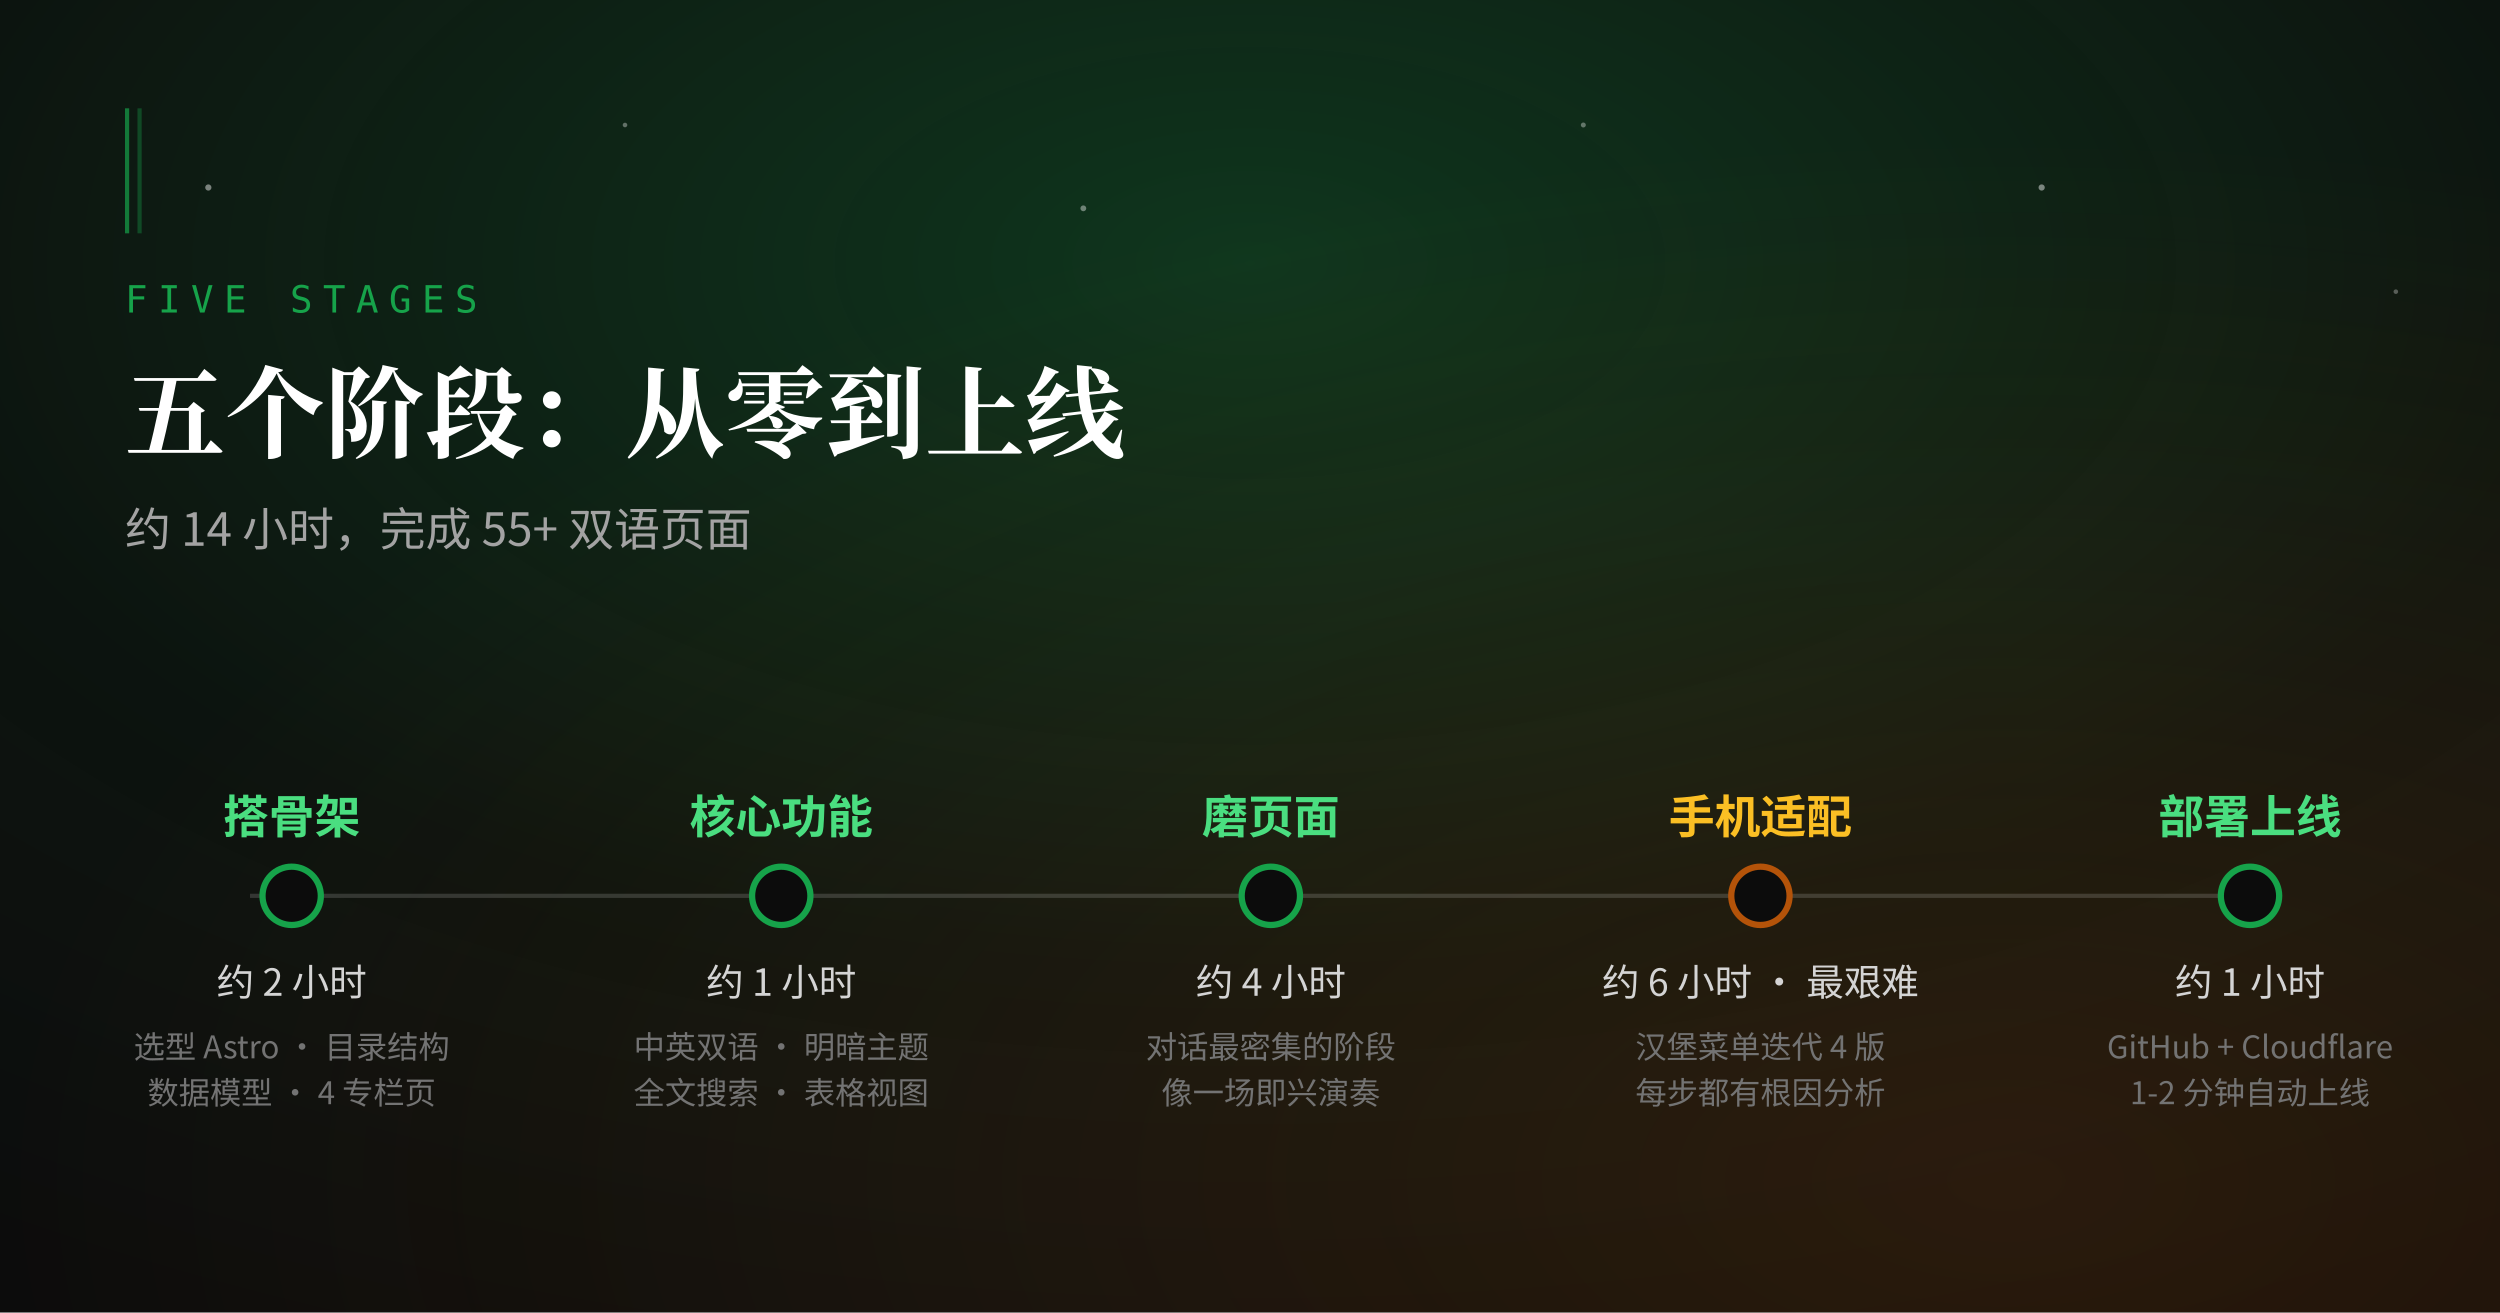
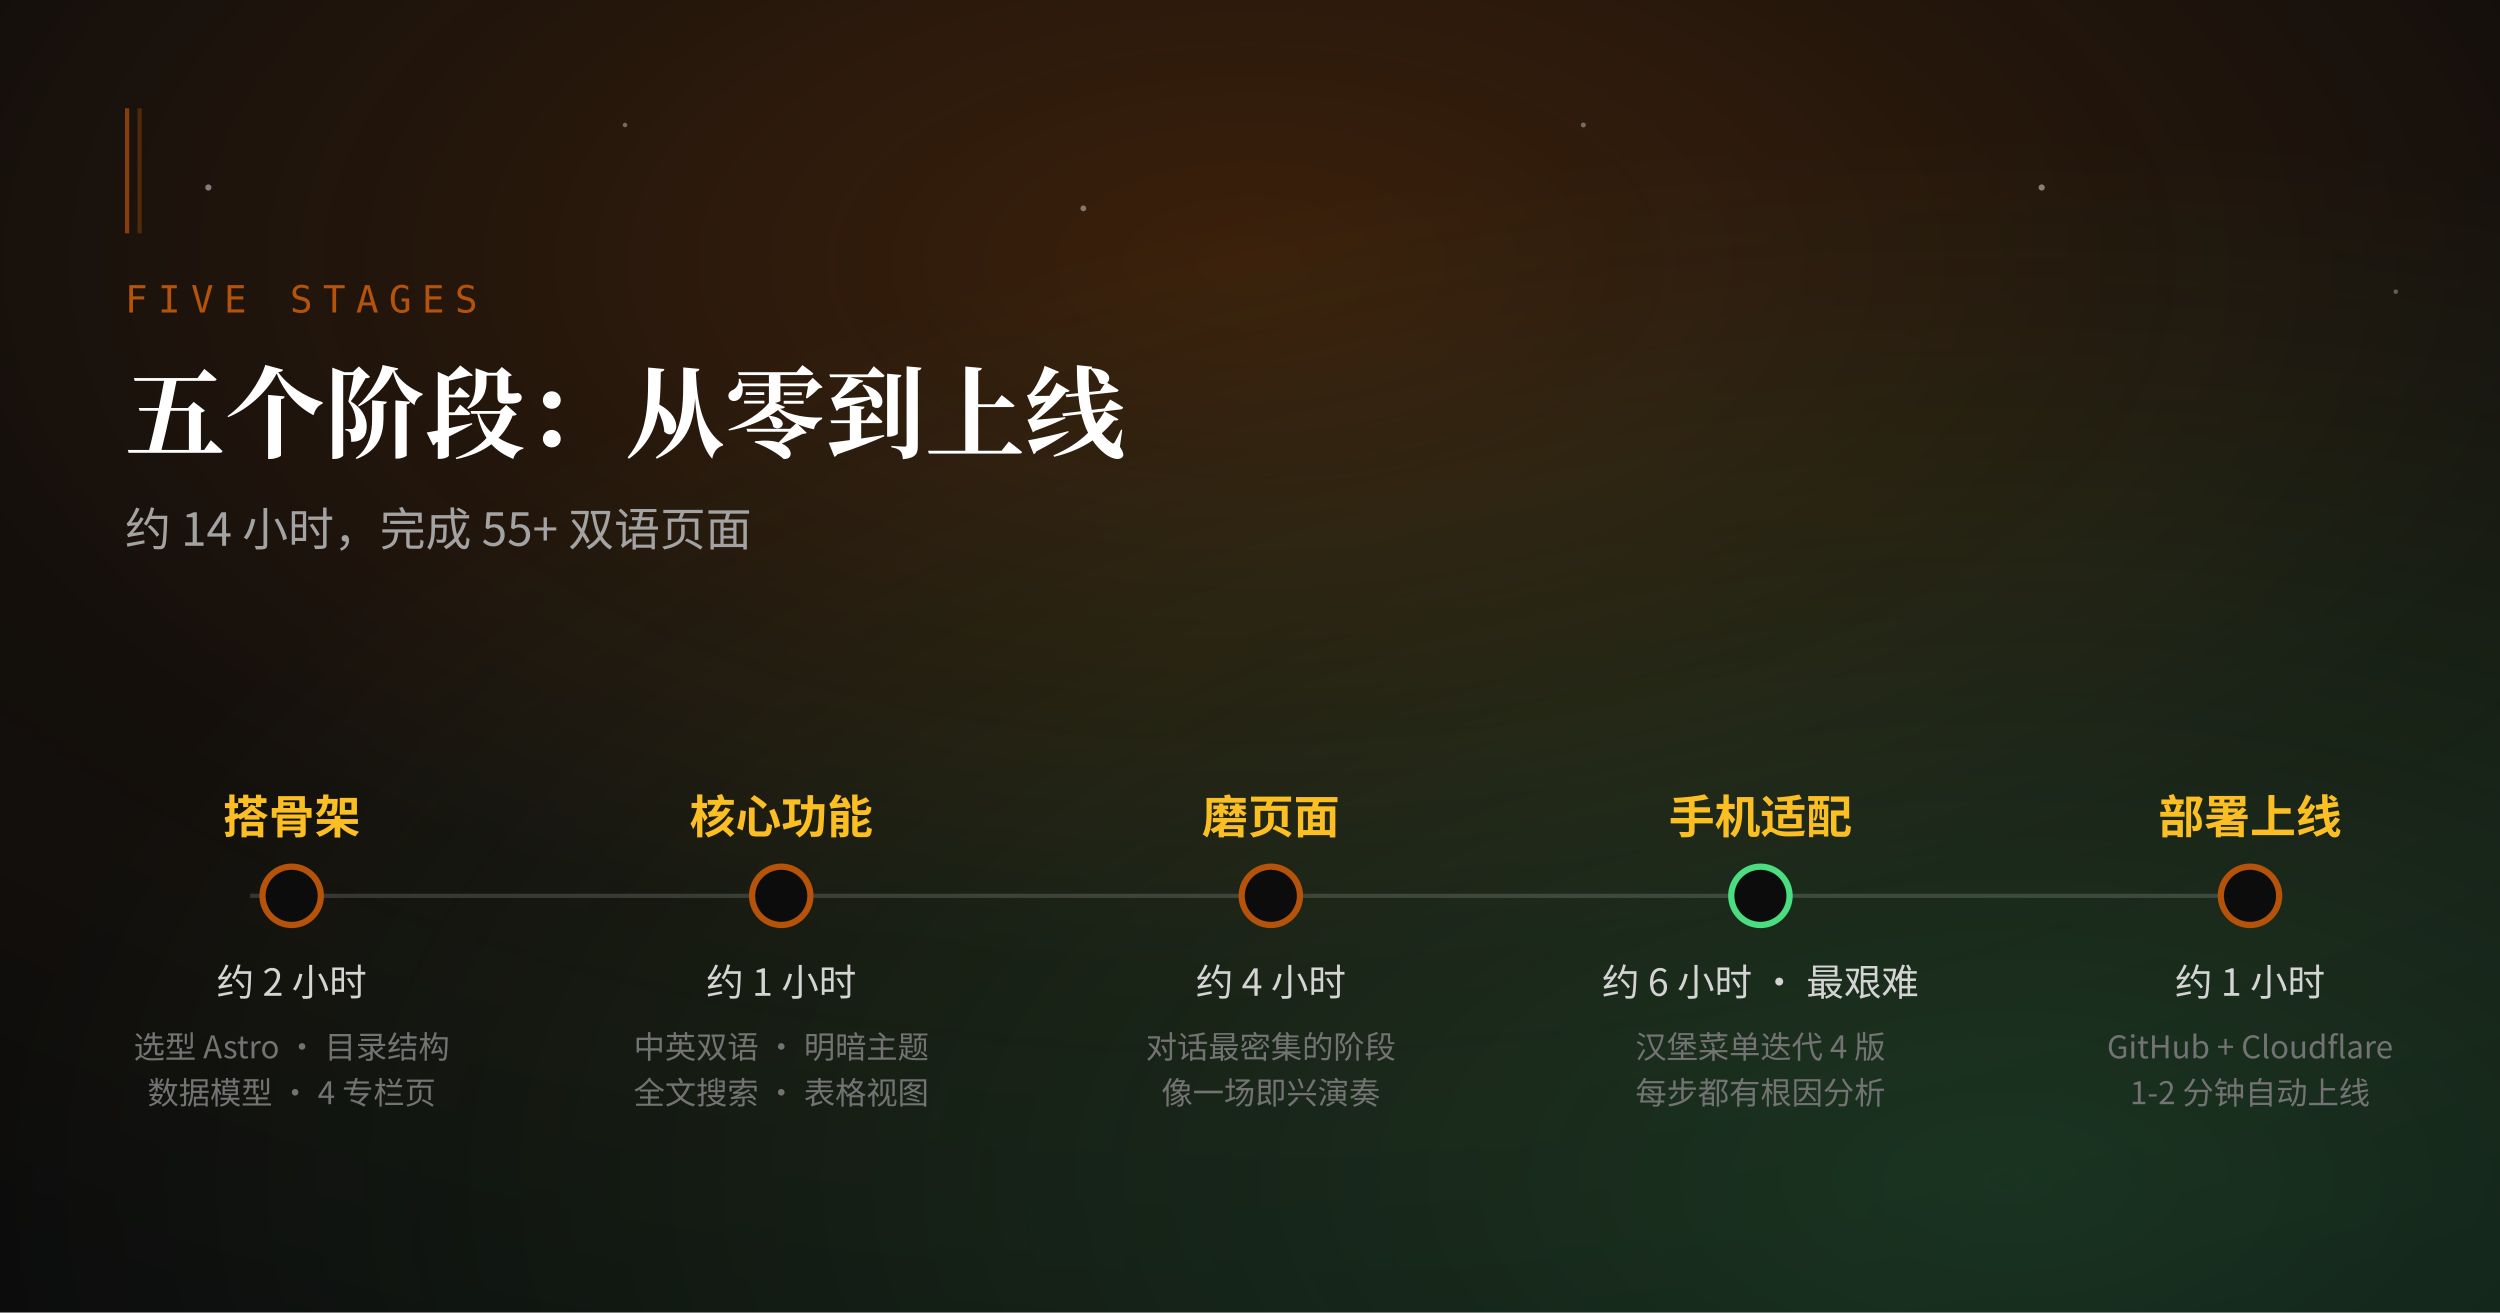
<svg xmlns="http://www.w3.org/2000/svg" width="1200" height="630" viewBox="0 0 1200 630">
  <defs>
    <radialGradient id="g1" cx="0.5" cy="0.2" r="0.9">
-       <stop offset="0%" stop-color="#16a34a" stop-opacity="0.28" />
-       <stop offset="60%" stop-color="#16a34a" stop-opacity="0.05" />
-       <stop offset="100%" stop-color="#16a34a" stop-opacity="0" />
+       <stop offset="0%" stop-color="#B45309" stop-opacity="0.28" />
+       <stop offset="60%" stop-color="#B45309" stop-opacity="0.05" />
+       <stop offset="100%" stop-color="#B45309" stop-opacity="0" />
    </radialGradient>
    <radialGradient id="g2" cx="0.8" cy="0.9" r="0.8">
-       <stop offset="0%" stop-color="#b45309" stop-opacity="0.18" />
-       <stop offset="100%" stop-color="#b45309" stop-opacity="0" />
+       <stop offset="0%" stop-color="#4ADE80" stop-opacity="0.18" />
+       <stop offset="100%" stop-color="#4ADE80" stop-opacity="0" />
    </radialGradient>
  </defs>
  <rect width="1200" height="630" fill="#0c0c0c" />
  <rect width="1200" height="630" fill="url(#g1)" />
  <rect width="1200" height="630" fill="url(#g2)" />
  <g fill="#ffffff">
    <circle cx="100" cy="90" r="1.5" opacity="0.45" />
    <circle cx="300" cy="60" r="1.1" opacity="0.35" />
    <circle cx="520" cy="100" r="1.4" opacity="0.4" />
    <circle cx="760" cy="60" r="1.2" opacity="0.35" />
    <circle cx="980" cy="90" r="1.5" opacity="0.45" />
    <circle cx="1150" cy="140" r="1.1" opacity="0.3" />
  </g>
-   <rect x="60" y="52" width="2" height="60" fill="#16a34a" opacity="0.7" />
-   <rect x="66" y="52" width="2" height="60" fill="#16a34a" opacity="0.35" />
-   <text x="60" y="150" font-family="monospace" font-size="18" letter-spacing="5" fill="#16a34a">FIVE STAGES</text>
+   <rect x="60" y="52" width="2" height="60" fill="#B45309" opacity="0.7" />
+   <rect x="66" y="52" width="2" height="60" fill="#B45309" opacity="0.35" />
+   <text x="60" y="150" font-family="monospace" font-size="18" letter-spacing="5" fill="#B45309">FIVE STAGES</text>
  <text x="60" y="216" font-family="Noto Serif CJK SC" font-size="48" font-weight="bold" fill="#ffffff">五个阶段：从零到上线</text>
  <text x="60" y="262" font-family="Noto Sans CJK SC" font-size="22" fill="#a3a3a3">约 14 小时，完成 55+ 双语页面</text>
  <line x1="120" y1="430" x2="1080" y2="430" stroke="#ffffff" stroke-opacity="0.15" stroke-width="2" />
-   <circle cx="140" cy="430" r="14" fill="#0c0c0c" stroke="#16a34a" stroke-width="3" />
-   <text x="140" y="400" font-family="Noto Sans CJK SC" font-size="22" font-weight="bold" fill="#4ade80" text-anchor="middle">搭骨架</text>
+   <circle cx="140" cy="430" r="14" fill="#0c0c0c" stroke="#B45309" stroke-width="3" />
+   <text x="140" y="400" font-family="Noto Sans CJK SC" font-size="22" font-weight="bold" fill="#FBBF24" text-anchor="middle">搭骨架</text>
  <text x="140" y="478" font-family="Noto Sans CJK SC" font-size="18" fill="#d4d4d4" text-anchor="middle">约 2 小时</text>
  <text x="140" y="508" font-family="Noto Sans CJK SC" font-size="15" fill="#737373" text-anchor="middle">选型 Astro · 目录结构</text>
  <text x="140" y="530" font-family="Noto Sans CJK SC" font-size="15" fill="#737373" text-anchor="middle">数据模型 · 4 专栏页</text>
-   <circle cx="375" cy="430" r="14" fill="#0c0c0c" stroke="#16a34a" stroke-width="3" />
-   <text x="375" y="400" font-family="Noto Sans CJK SC" font-size="22" font-weight="bold" fill="#4ade80" text-anchor="middle">核心功能</text>
+   <circle cx="375" cy="430" r="14" fill="#0c0c0c" stroke="#B45309" stroke-width="3" />
+   <text x="375" y="400" font-family="Noto Sans CJK SC" font-size="22" font-weight="bold" fill="#FBBF24" text-anchor="middle">核心功能</text>
  <text x="375" y="478" font-family="Noto Sans CJK SC" font-size="18" fill="#d4d4d4" text-anchor="middle">约 1 小时</text>
  <text x="375" y="508" font-family="Noto Sans CJK SC" font-size="15" fill="#737373" text-anchor="middle">中英双语 · 明暗主题</text>
  <text x="375" y="530" font-family="Noto Sans CJK SC" font-size="15" fill="#737373" text-anchor="middle">全文搜索 · 表格视图</text>
-   <circle cx="610" cy="430" r="14" fill="#0c0c0c" stroke="#16a34a" stroke-width="3" />
-   <text x="610" y="400" font-family="Noto Sans CJK SC" font-size="22" font-weight="bold" fill="#4ade80" text-anchor="middle">磨页面</text>
+   <circle cx="610" cy="430" r="14" fill="#0c0c0c" stroke="#B45309" stroke-width="3" />
+   <text x="610" y="400" font-family="Noto Sans CJK SC" font-size="22" font-weight="bold" fill="#FBBF24" text-anchor="middle">磨页面</text>
  <text x="610" y="478" font-family="Noto Sans CJK SC" font-size="18" fill="#d4d4d4" text-anchor="middle">约 4 小时</text>
  <text x="610" y="508" font-family="Noto Sans CJK SC" font-size="15" fill="#737373" text-anchor="middle">对话最密集的阶段</text>
  <text x="610" y="530" font-family="Noto Sans CJK SC" font-size="15" fill="#737373" text-anchor="middle">像一场即兴演奏</text>
-   <circle cx="845" cy="430" r="14" fill="#0c0c0c" stroke="#b45309" stroke-width="3" />
+   <circle cx="845" cy="430" r="14" fill="#0c0c0c" stroke="#4ADE80" stroke-width="3" />
  <text x="845" y="400" font-family="Noto Sans CJK SC" font-size="22" font-weight="bold" fill="#fbbf24" text-anchor="middle">手机适配</text>
  <text x="845" y="478" font-family="Noto Sans CJK SC" font-size="18" fill="#d4d4d4" text-anchor="middle">约 6 小时 · 最艰难</text>
  <text x="845" y="508" font-family="Noto Sans CJK SC" font-size="15" fill="#737373" text-anchor="middle">汉堡菜单迭代 4 版</text>
  <text x="845" y="530" font-family="Noto Sans CJK SC" font-size="15" fill="#737373" text-anchor="middle">每步都有根因分析</text>
-   <circle cx="1080" cy="430" r="14" fill="#0c0c0c" stroke="#16a34a" stroke-width="3" />
-   <text x="1080" y="400" font-family="Noto Sans CJK SC" font-size="22" font-weight="bold" fill="#4ade80" text-anchor="middle">部署上线</text>
+   <circle cx="1080" cy="430" r="14" fill="#0c0c0c" stroke="#B45309" stroke-width="3" />
+   <text x="1080" y="400" font-family="Noto Sans CJK SC" font-size="22" font-weight="bold" fill="#FBBF24" text-anchor="middle">部署上线</text>
  <text x="1080" y="478" font-family="Noto Sans CJK SC" font-size="18" fill="#d4d4d4" text-anchor="middle">约 1 小时</text>
  <text x="1080" y="508" font-family="Noto Sans CJK SC" font-size="15" fill="#737373" text-anchor="middle">GitHub + Cloudflare</text>
  <text x="1080" y="530" font-family="Noto Sans CJK SC" font-size="15" fill="#737373" text-anchor="middle">1-2 分钟自动上线</text>
</svg>
